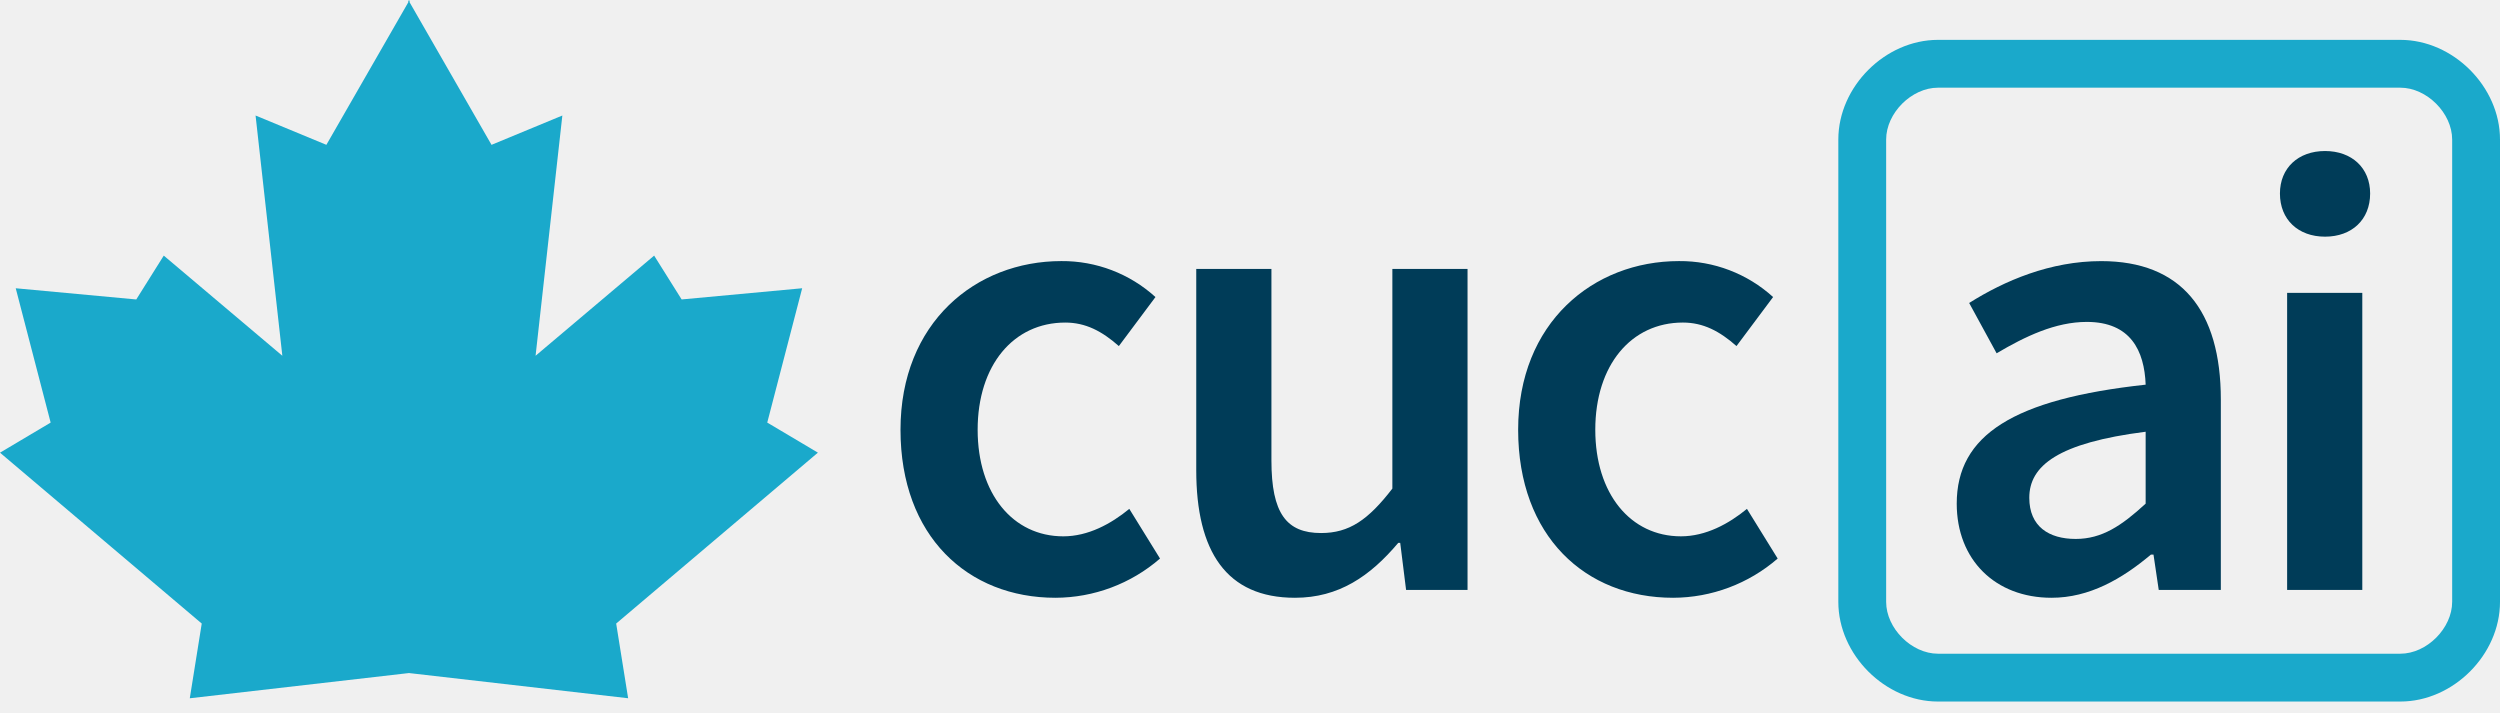
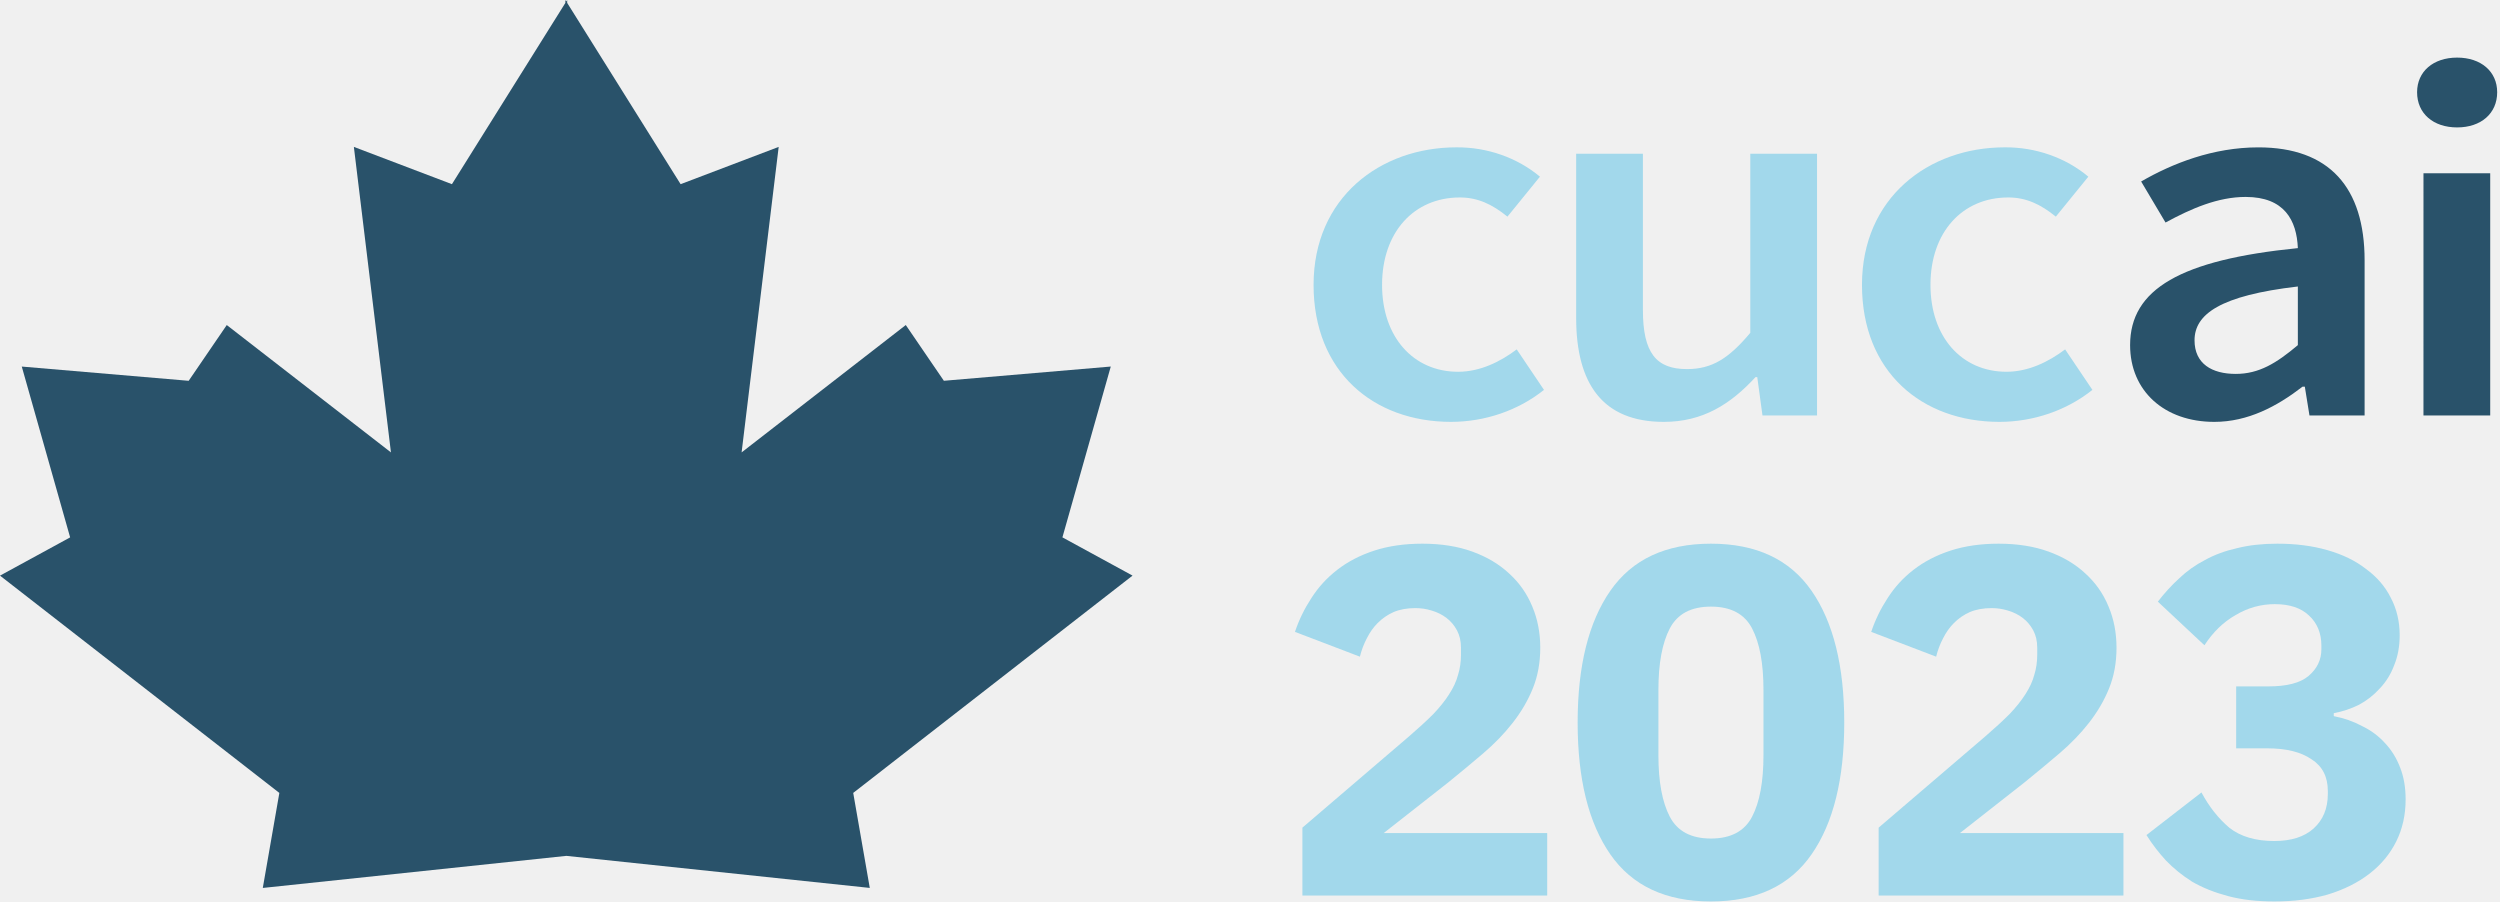
- <svg xmlns="http://www.w3.org/2000/svg" width="200" height="57" viewBox="0 0 200 57" fill="none">
-   <g clip-path="url(#clip0)">
-     <path fill-rule="evenodd" clip-rule="evenodd" d="M155.038 7.015C152.924 7.015 150.892 9.048 150.892 11.161V48.151C150.892 50.264 152.924 52.297 155.038 52.297H192.028C194.141 52.297 196.173 50.264 196.173 48.151V11.161C196.173 9.048 194.141 7.015 192.028 7.015H155.038ZM147.066 11.161C147.066 6.934 150.811 3.189 155.038 3.189H192.028C196.255 3.189 200 6.934 200 11.161V48.151C200 52.378 196.255 56.123 192.028 56.123H155.038C150.811 56.123 147.066 52.378 147.066 48.151V11.161Z" fill="#1AA9CB" />
-     <path d="M84.435 47.822C87.51 47.813 90.48 46.7 92.802 44.684L90.344 40.71C88.88 41.913 87.05 42.907 85.063 42.907C81.036 42.907 78.212 39.508 78.212 34.382C78.212 29.205 81.088 25.805 85.22 25.805C86.841 25.805 88.148 26.484 89.508 27.686L92.437 23.764C90.378 21.892 87.689 20.865 84.906 20.887C78.055 20.889 72.04 25.805 72.04 34.382C72.04 42.907 77.427 47.822 84.435 47.822ZM103.597 47.822C107.101 47.822 109.611 46.096 111.86 43.429H112.017L112.487 47.194H117.403V21.517H111.389V39.087C109.454 41.597 107.937 42.643 105.688 42.643C102.917 42.643 101.714 41.075 101.714 36.84V21.517H95.7V37.624C95.7 44.109 98.105 47.822 103.597 47.822ZM133.846 47.822C136.921 47.813 139.891 46.7 142.214 44.684L139.756 40.71C138.291 41.913 136.461 42.906 134.474 42.906C130.447 42.906 127.623 39.507 127.623 34.382C127.623 29.204 130.499 25.804 134.631 25.804C136.252 25.804 137.559 26.484 138.919 27.685L141.848 23.763C139.788 21.891 137.099 20.864 134.317 20.887C127.466 20.887 121.452 25.803 121.452 34.379C121.452 42.907 126.838 47.822 133.846 47.822Z" fill="#003C58" />
-     <path d="M164.122 47.822C167.155 47.822 169.77 46.305 172.071 44.37H172.28L172.699 47.194H177.667V31.976C177.667 24.811 174.478 20.889 168.097 20.889C164.017 20.889 160.357 22.458 157.533 24.238L159.729 28.263C162.03 26.903 164.436 25.753 166.946 25.753C170.45 25.753 171.548 28.054 171.653 30.773C161.089 31.924 156.538 34.8 156.538 40.291C156.539 44.789 159.624 47.822 164.122 47.822ZM166.056 43.115C163.912 43.115 162.343 42.122 162.343 39.821C162.343 37.258 164.644 35.428 171.652 34.539V40.291C169.718 42.069 168.149 43.115 166.056 43.115ZM182.97 47.194H188.984V23.43H182.97L182.97 47.194ZM186.003 18.933C188.147 18.933 189.611 17.573 189.611 15.481C189.611 13.44 188.147 12.082 186.003 12.082C183.859 12.082 182.395 13.441 182.395 15.48C182.395 17.573 183.859 18.933 186.004 18.933H186.003Z" fill="#003C58" />
-     <path d="M32.717 53.844L15.183 55.862L16.139 49.884L0 36.214L4.052 33.807L1.258 23.061L10.901 23.957L13.101 20.449L22.587 28.461L20.445 9.241L26.11 11.586L32.664 0.182V0L32.716 0.091L32.768 0V0.182L39.322 11.587L44.988 9.241L42.846 28.461L52.331 20.448L54.531 23.955L64.174 23.06L61.38 33.806L65.432 36.212L49.294 49.883L50.251 55.86L32.717 53.844Z" fill="#1AA9CB" />
-   </g>
-   <defs>
-     <clipPath id="clip0">
-       <rect width="200" height="56.123" fill="white" />
-     </clipPath>
-   </defs>
+ <svg xmlns="http://www.w3.org/2000/svg" width="413" height="149" viewBox="0 0 413 149" fill="none">
+   <path d="M239.727 69.694C245.366 69.679 250.81 67.804 255.069 64.41L250.562 57.718C247.878 59.743 244.521 61.417 240.879 61.417C233.496 61.417 228.318 55.694 228.318 47.064C228.318 38.347 233.592 32.621 241.167 32.621C244.139 32.621 246.536 33.765 249.029 35.789L254.399 29.184C250.623 26.033 245.693 24.304 240.591 24.341C228.029 24.344 217.002 32.622 217.002 47.063C217.002 61.417 226.878 69.694 239.727 69.694ZM274.862 69.694C281.286 69.694 285.889 66.788 290.012 62.297H290.299L291.161 68.637H300.175V25.401H289.148V54.986C285.6 59.213 282.819 60.974 278.696 60.974C273.614 60.974 271.409 58.332 271.409 51.202V25.401H260.383V52.523C260.383 63.442 264.792 69.694 274.862 69.694ZM330.324 69.694C335.962 69.679 341.407 67.804 345.666 64.41L341.159 57.718C338.474 59.743 335.118 61.416 331.475 61.416C324.091 61.416 318.914 55.693 318.914 47.063C318.914 38.346 324.187 32.62 331.762 32.62C334.735 32.62 337.132 33.764 339.625 35.788L344.995 29.183C341.219 26.032 336.289 24.303 331.187 24.34C318.626 24.34 307.599 32.617 307.599 47.059C307.599 61.417 317.475 69.694 330.324 69.694Z" fill="#A2D8EB" />
+   <path d="M365.799 69.694C371.36 69.694 376.154 67.141 380.373 63.882H380.757L381.524 68.638H390.633V43.013C390.633 30.949 384.787 24.345 373.086 24.345C365.607 24.345 358.895 26.986 353.717 29.983L357.744 36.761C361.963 34.471 366.374 32.534 370.977 32.534C377.401 32.534 379.415 36.409 379.606 40.988C360.237 42.925 351.893 47.768 351.893 57.014C351.895 64.587 357.552 69.694 365.799 69.694ZM369.345 61.769C365.414 61.769 362.537 60.096 362.537 56.221C362.537 51.907 366.756 48.825 379.605 47.328V57.014C376.059 60.008 373.182 61.769 369.345 61.769ZM400.356 68.638H411.383V28.623H400.358L400.356 68.638ZM405.918 21.05C409.849 21.05 412.534 18.761 412.534 15.238C412.534 11.802 409.849 9.515 405.918 9.515C401.986 9.515 399.303 11.804 399.303 15.236C399.303 18.761 401.986 21.05 405.918 21.05Z" fill="#29526A" />
+   <path d="M93.552 141.39L43.413 146.688L46.149 130.991L0 95.094L11.586 88.775L3.596 60.556L31.169 62.908L37.461 53.697L64.585 74.736L58.459 24.267L74.659 30.425L93.399 0.478V0L93.548 0.239L93.698 0V0.478L112.437 30.425L128.638 24.267L122.513 74.736L149.635 53.694L155.927 62.905L183.5 60.553L175.511 88.772L187.096 95.09L140.951 130.988L143.687 146.685L93.552 141.39Z" fill="#29526A" />
+   <path d="M255.597 147.94H215.156V136.725L232.757 121.662C234.34 120.297 235.677 119.069 236.769 117.978C237.86 116.832 238.733 115.74 239.388 114.703C240.098 113.612 240.589 112.547 240.862 111.51C241.189 110.473 241.353 109.355 241.353 108.154V107.008C241.353 105.916 241.135 104.961 240.698 104.143C240.261 103.324 239.688 102.642 238.979 102.096C238.269 101.55 237.451 101.141 236.523 100.868C235.65 100.595 234.749 100.459 233.821 100.459C232.457 100.459 231.256 100.677 230.219 101.114C229.237 101.55 228.364 102.151 227.6 102.915C226.89 103.624 226.29 104.47 225.799 105.452C225.308 106.38 224.926 107.39 224.653 108.481L213.928 104.388C214.583 102.423 215.484 100.568 216.63 98.821C217.776 97.02 219.195 95.465 220.887 94.155C222.633 92.791 224.68 91.726 227.027 90.962C229.374 90.198 232.02 89.816 234.968 89.816C238.078 89.816 240.835 90.253 243.236 91.126C245.637 91.999 247.657 93.2 249.294 94.728C250.986 96.256 252.268 98.085 253.141 100.213C254.015 102.287 254.451 104.552 254.451 107.008C254.451 109.464 254.042 111.701 253.223 113.721C252.405 115.74 251.286 117.65 249.867 119.451C248.502 121.198 246.893 122.862 245.037 124.445C243.181 126.028 241.244 127.638 239.225 129.275L228.582 137.625H255.597V147.94Z" fill="#A2D8EB" />
+   <path d="M282.648 148.922C275.171 148.922 269.632 146.33 266.03 141.145C262.428 135.961 260.627 128.702 260.627 119.369C260.627 110.037 262.428 102.778 266.03 97.593C269.632 92.409 275.171 89.816 282.648 89.816C290.125 89.816 295.665 92.409 299.267 97.593C302.869 102.778 304.67 110.037 304.67 119.369C304.67 128.702 302.869 135.961 299.267 141.145C295.665 146.33 290.125 148.922 282.648 148.922ZM282.648 138.526C285.923 138.526 288.188 137.325 289.443 134.924C290.698 132.522 291.326 129.139 291.326 124.772V113.966C291.326 109.6 290.698 106.216 289.443 103.815C288.188 101.414 285.923 100.213 282.648 100.213C279.374 100.213 277.109 101.414 275.853 103.815C274.598 106.216 273.97 109.6 273.97 113.966V124.772C273.97 129.139 274.598 132.522 275.853 134.924C277.109 137.325 279.374 138.526 282.648 138.526Z" fill="#A2D8EB" />
+   <path d="M350.794 147.94H310.353V136.725L327.954 121.662C329.537 120.297 330.874 119.069 331.966 117.978C333.057 116.832 333.93 115.74 334.585 114.703C335.295 113.612 335.786 112.547 336.059 111.51C336.386 110.473 336.55 109.355 336.55 108.154V107.008C336.55 105.916 336.332 104.961 335.895 104.143C335.458 103.324 334.885 102.642 334.176 102.096C333.466 101.55 332.648 101.141 331.72 100.868C330.847 100.595 329.946 100.459 329.018 100.459C327.654 100.459 326.453 100.677 325.416 101.114C324.434 101.55 323.561 102.151 322.797 102.915C322.087 103.624 321.487 104.47 320.996 105.452C320.504 106.38 320.122 107.39 319.85 108.481L309.125 104.388C309.78 102.423 310.681 100.568 311.827 98.821C312.973 97.02 314.392 95.465 316.084 94.155C317.83 92.791 319.877 91.726 322.224 90.962C324.57 90.198 327.217 89.816 330.164 89.816C333.275 89.816 336.031 90.253 338.433 91.126C340.834 91.999 342.853 93.2 344.491 94.728C346.183 96.256 347.465 98.085 348.338 100.213C349.212 102.287 349.648 104.552 349.648 107.008C349.648 109.464 349.239 111.701 348.42 113.721C347.602 115.74 346.483 117.65 345.064 119.451C343.699 121.198 342.089 122.862 340.234 124.445C338.378 126.028 336.441 127.638 334.421 129.275L323.779 137.625H350.794V147.94Z" fill="#A2D8EB" />
+   <path d="M374.734 113.393C377.79 113.393 380 112.82 381.365 111.674C382.784 110.473 383.493 109 383.493 107.253V106.68C383.493 104.606 382.811 102.942 381.447 101.687C380.137 100.431 378.254 99.804 375.798 99.804C373.506 99.804 371.35 100.404 369.331 101.605C367.311 102.751 365.592 104.415 364.173 106.598L356.478 99.394C357.569 97.975 358.743 96.693 359.998 95.547C361.253 94.346 362.672 93.336 364.255 92.518C365.838 91.645 367.612 90.99 369.576 90.553C371.541 90.062 373.751 89.816 376.207 89.816C379.264 89.816 382.02 90.171 384.476 90.88C386.986 91.59 389.115 92.627 390.861 93.991C392.662 95.301 394.026 96.884 394.954 98.74C395.937 100.595 396.428 102.669 396.428 104.961C396.428 106.762 396.128 108.4 395.527 109.873C394.982 111.347 394.19 112.629 393.153 113.721C392.171 114.812 391.025 115.713 389.715 116.422C388.405 117.077 387.013 117.541 385.54 117.814V118.305C387.232 118.633 388.787 119.178 390.206 119.942C391.68 120.652 392.935 121.58 393.972 122.726C395.063 123.872 395.909 125.236 396.51 126.819C397.11 128.347 397.41 130.094 397.41 132.058C397.41 134.623 396.892 136.943 395.855 139.017C394.818 141.091 393.344 142.864 391.434 144.338C389.524 145.812 387.232 146.958 384.557 147.776C381.883 148.54 378.936 148.922 375.716 148.922C372.824 148.922 370.259 148.622 368.021 148.022C365.783 147.422 363.819 146.63 362.127 145.648C360.489 144.611 359.043 143.438 357.788 142.128C356.587 140.818 355.523 139.426 354.595 137.953L363.682 130.912C364.937 133.259 366.465 135.196 368.266 136.725C370.122 138.198 372.605 138.935 375.716 138.935C378.5 138.935 380.655 138.253 382.183 136.888C383.766 135.469 384.557 133.559 384.557 131.158V130.667C384.557 128.32 383.657 126.573 381.856 125.427C380.11 124.227 377.681 123.626 374.57 123.626H369.413V113.393H374.734Z" fill="#A2D8EB" />
</svg>
